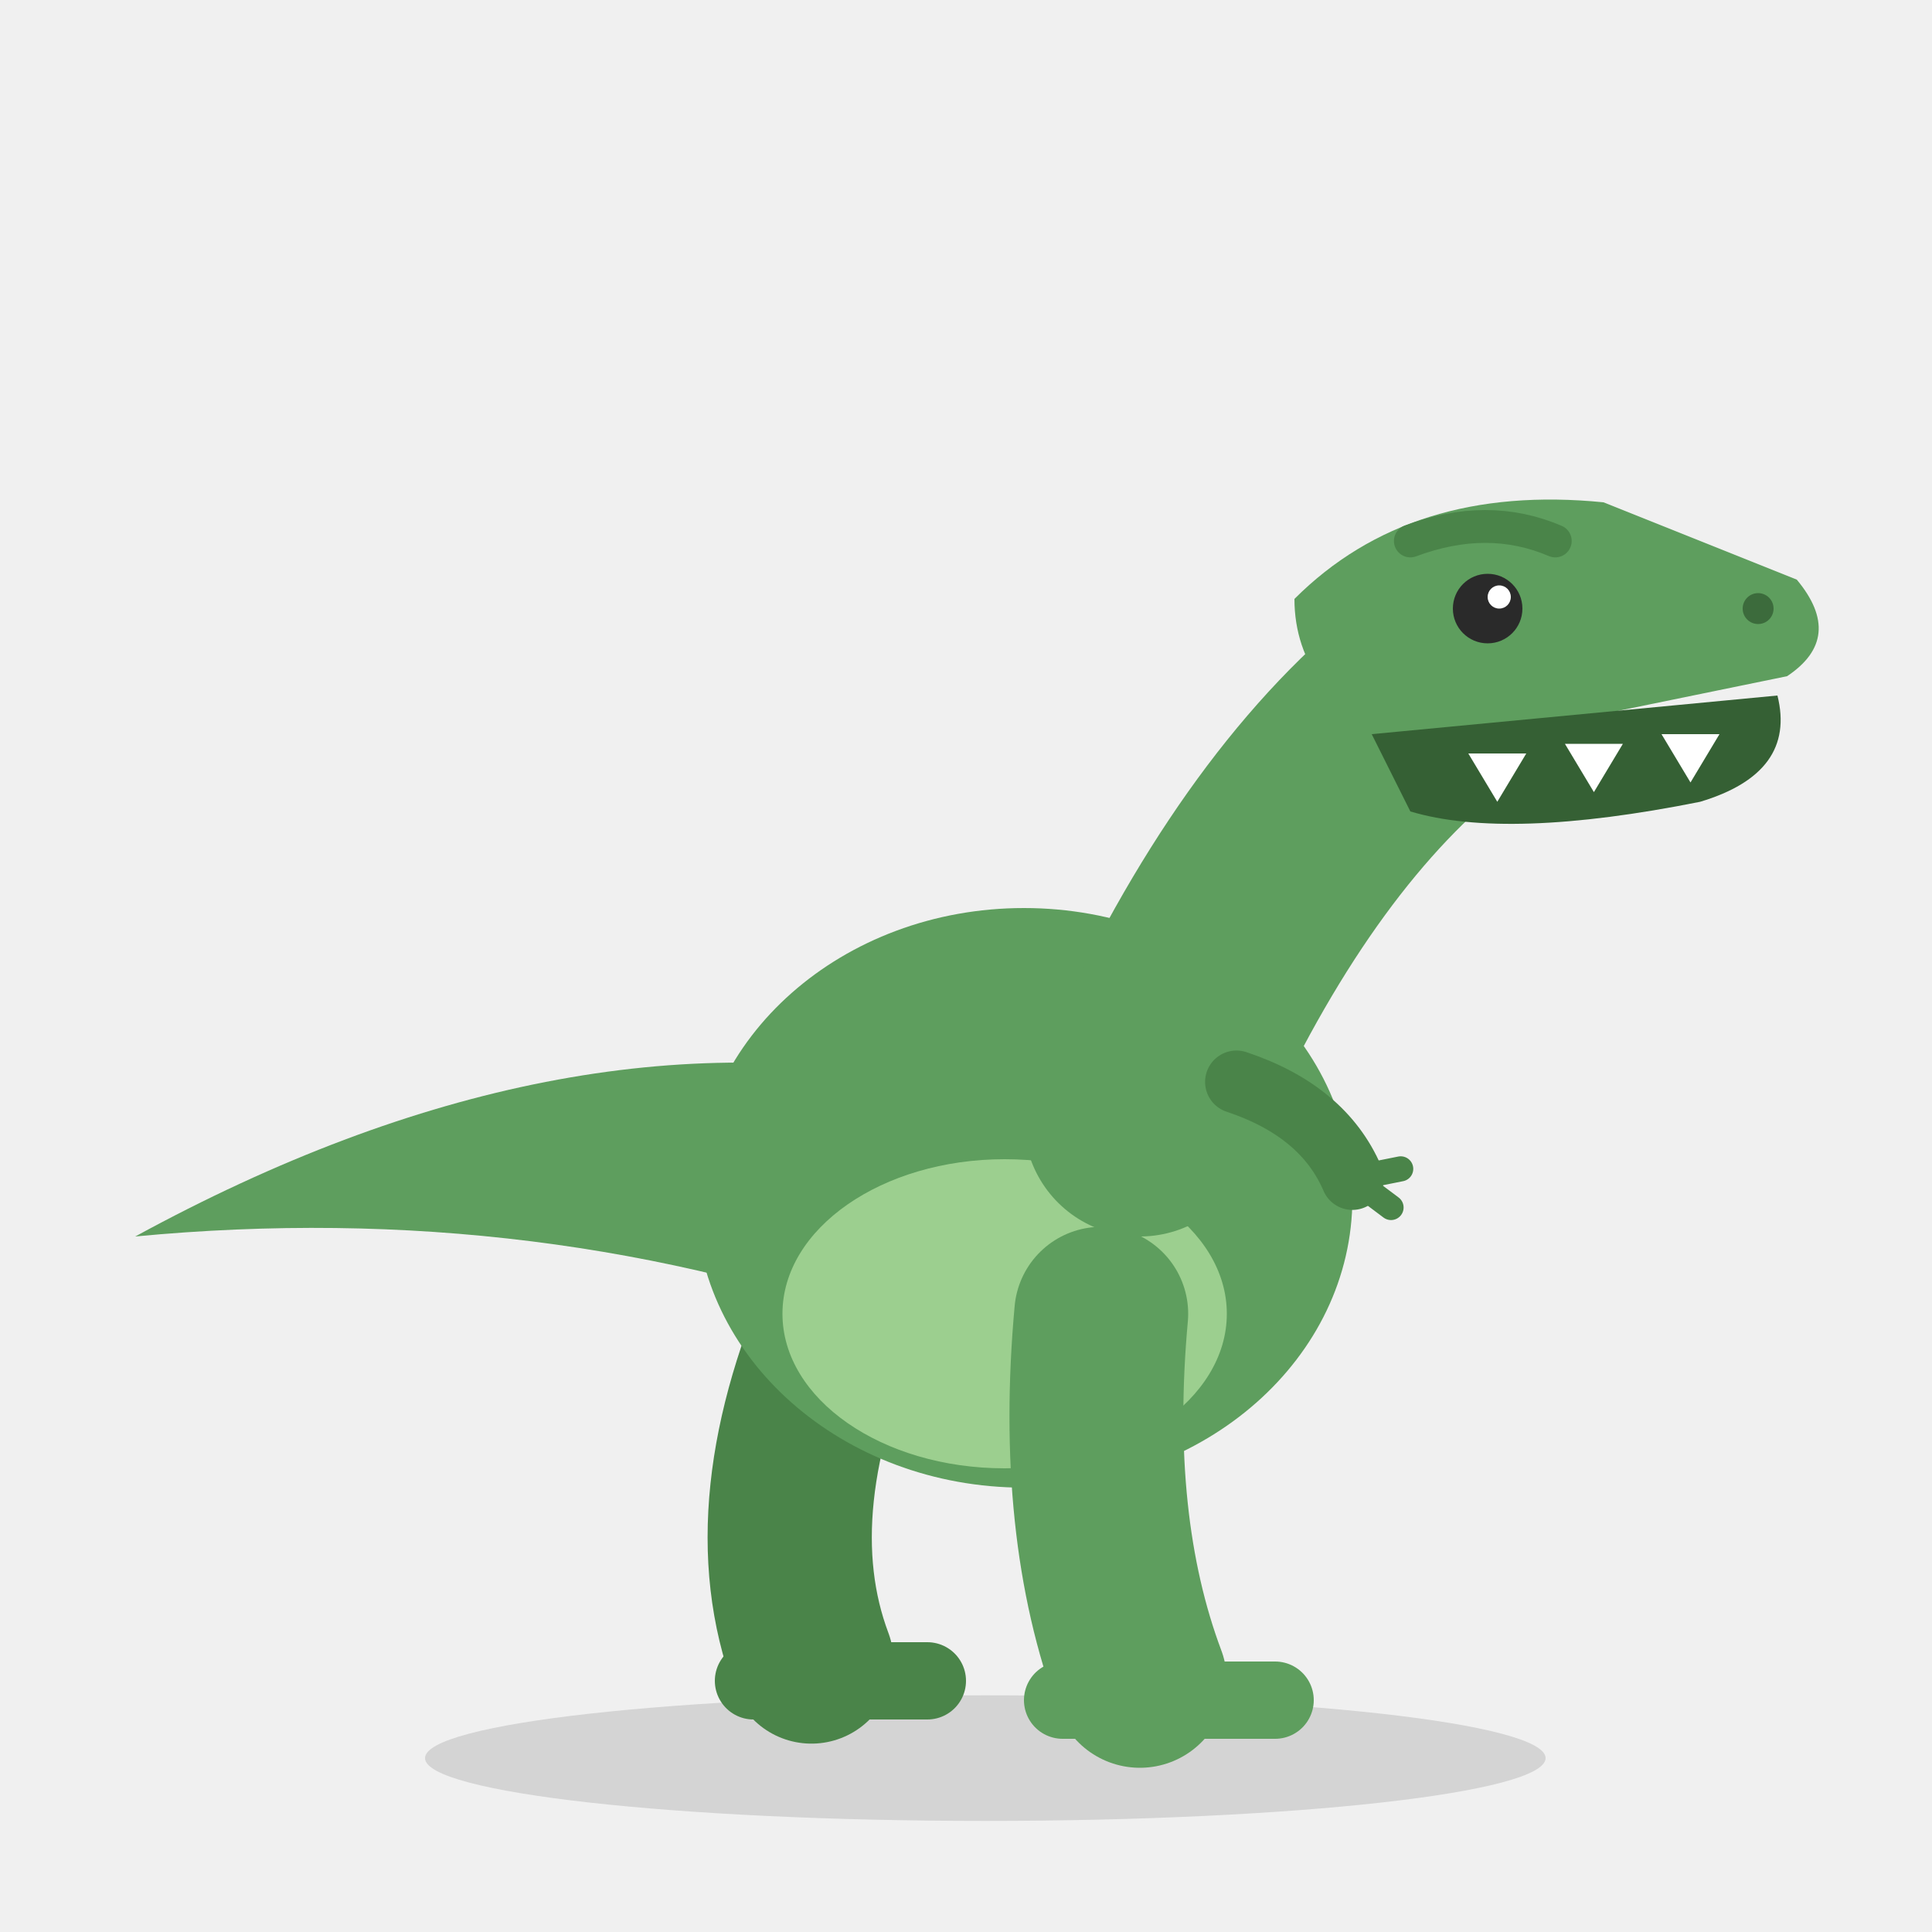
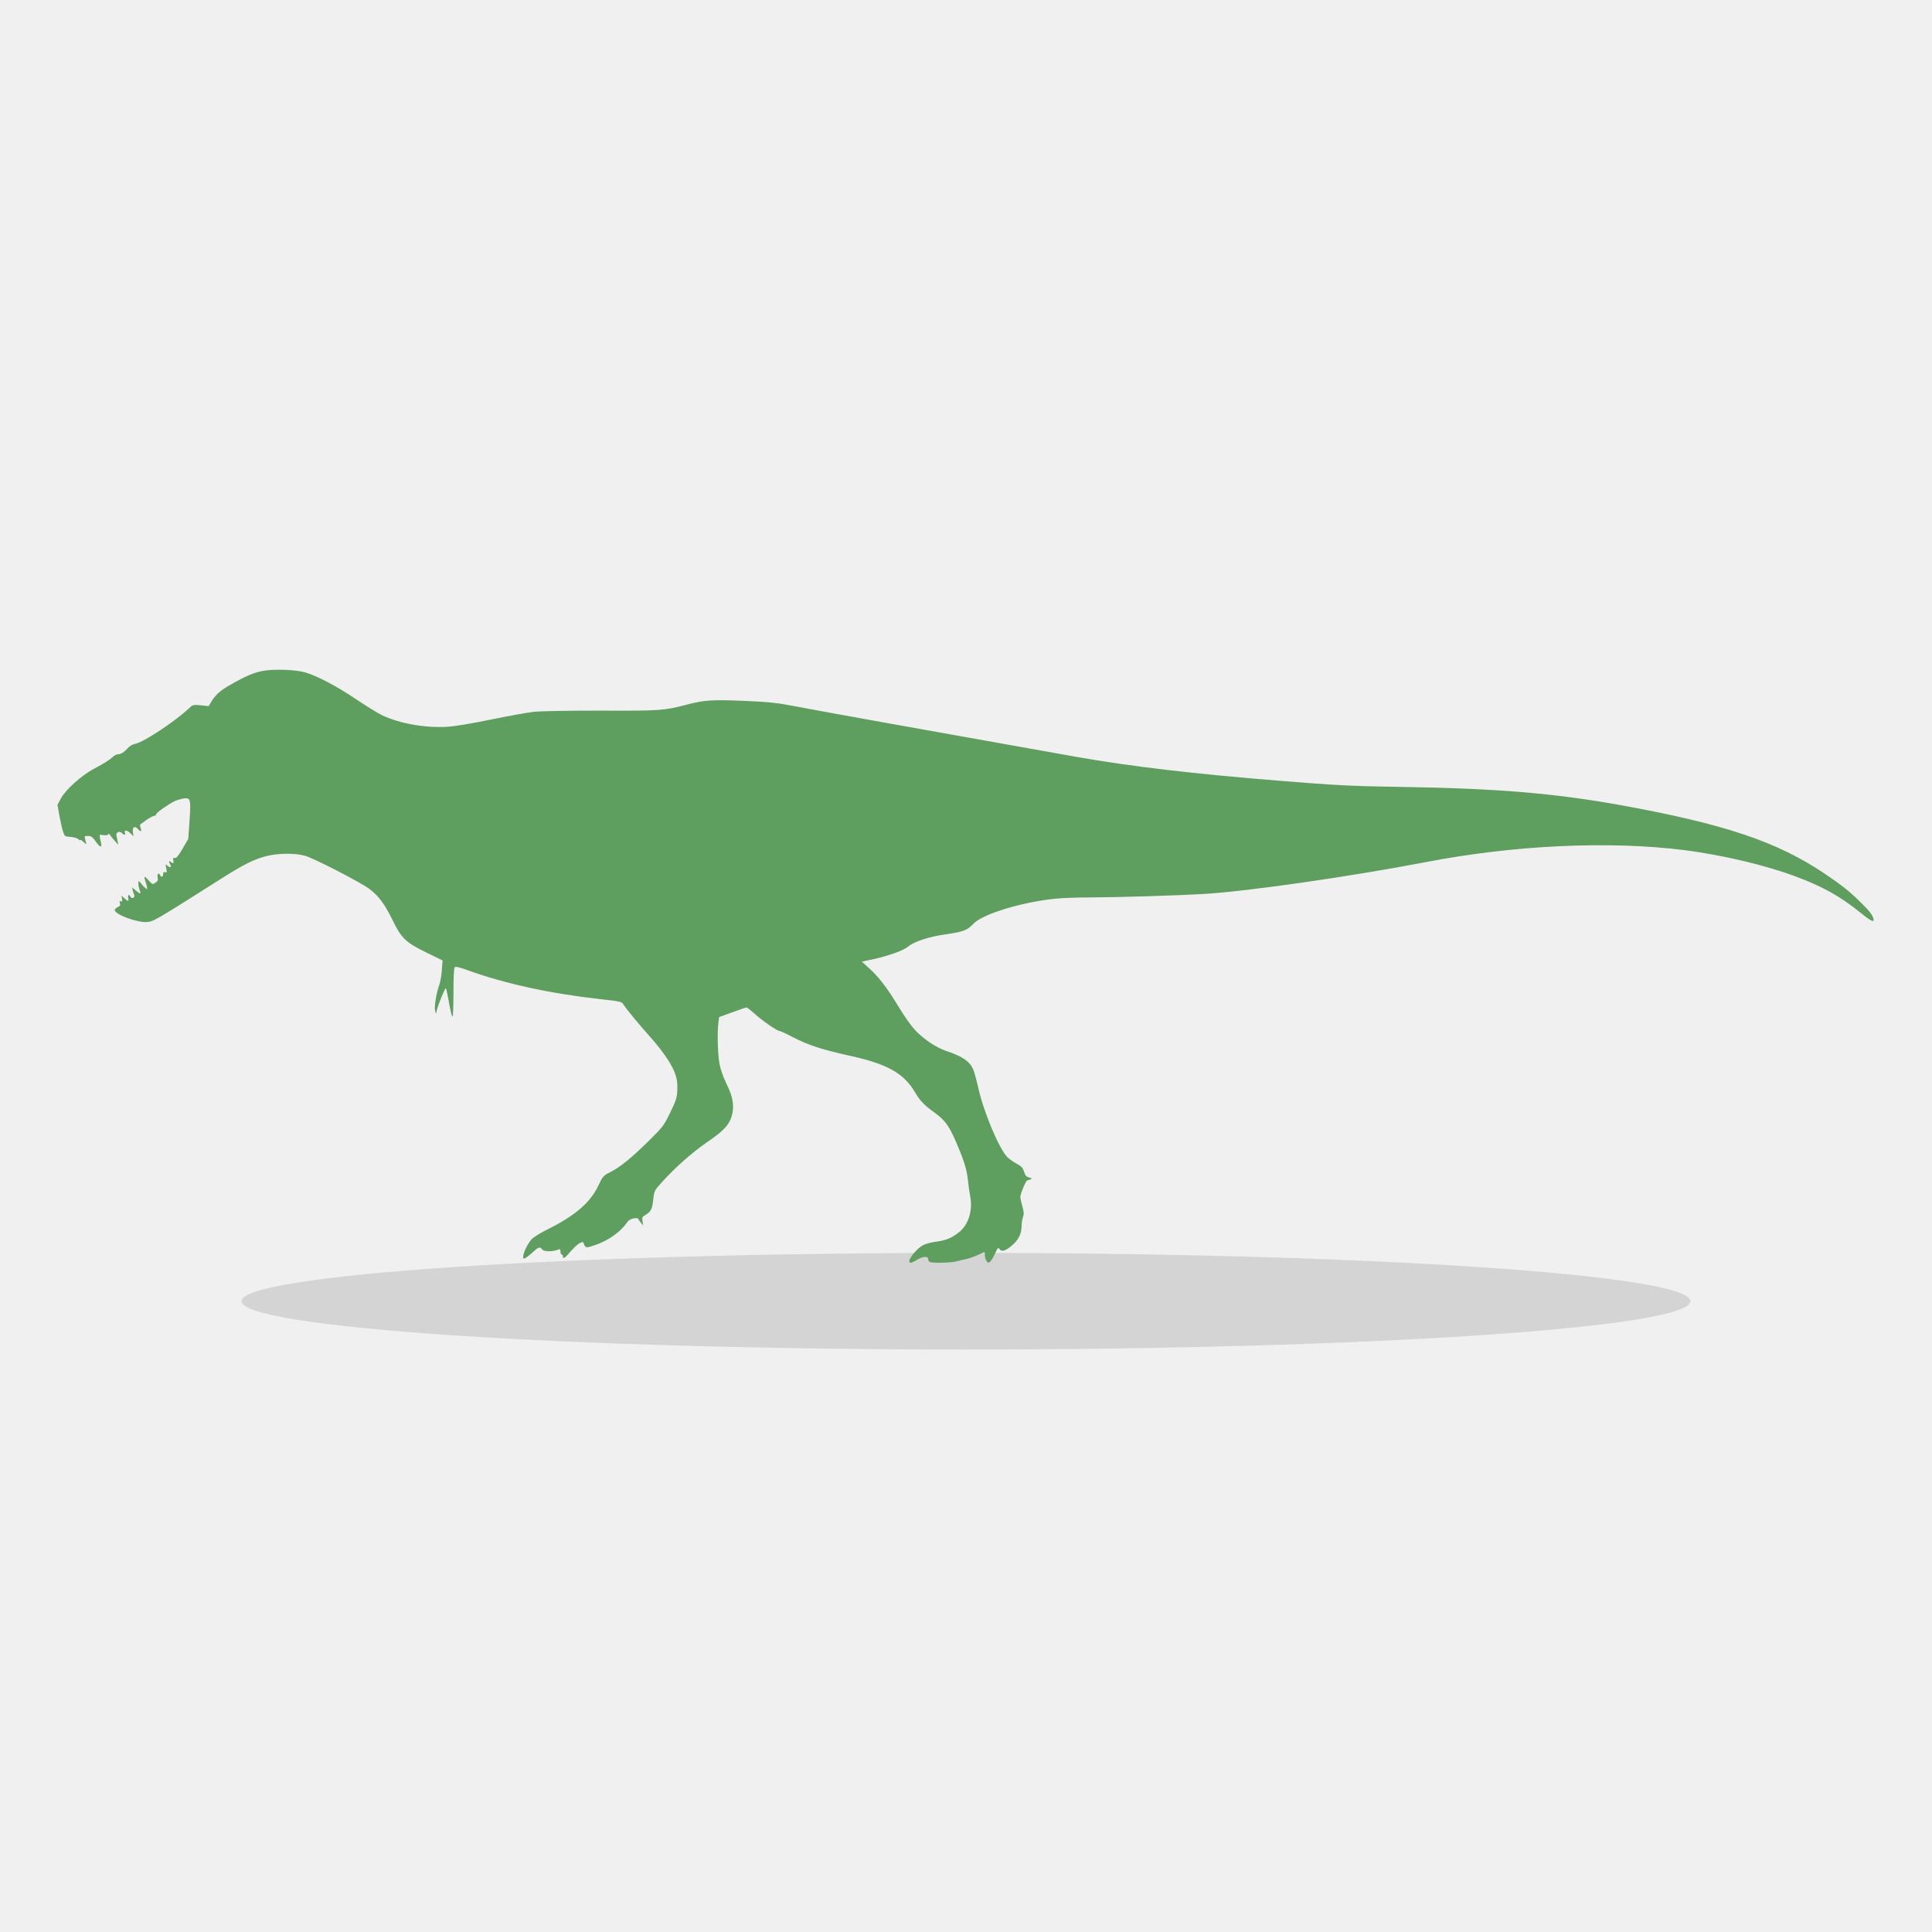
<svg xmlns="http://www.w3.org/2000/svg" viewBox="0 0 200 200">
-   <style>
- 		@media (prefers-reduced-motion: reduce) { .m { animation: none !important } }
- 		.sway { animation: sway 3.2s ease-in-out infinite; transform-origin: 92px 124px }
- 		@keyframes sway { 0%, 100% { transform: rotate(-2.5deg) } 50% { transform: rotate(2.5deg) } }
- 		.breathe { animation: breathe 3.2s ease-in-out infinite; transform-origin: 120px 108px }
- 		@keyframes breathe { 0%, 100% { transform: rotate(0deg) } 50% { transform: rotate(-2deg) } }
- 		.blink { animation: blink 4.6s ease-in-out infinite; transform-origin: 154px 63px }
- 		@keyframes blink { 0%, 92%, 100% { transform: scaleY(1) } 96% { transform: scaleY(.1) } }
- 	</style>
-   <ellipse cx="102" cy="182" rx="58" ry="6.5" fill="#000" opacity=".12" />
-   <g class="sway m">
-     <path d="M 96 112 Q 58 104 14 128 Q 56 124 94 138 Z" fill="#5E9E5E" />
-   </g>
-   <path d="M 88 134 Q 78 156 84 172" stroke="#4A8449" stroke-width="17" fill="none" stroke-linecap="round" />
-   <path d="M 78 174 L 96 174" stroke="#4A8449" stroke-width="8" fill="none" stroke-linecap="round" />
-   <ellipse cx="106" cy="124" rx="34" ry="30" fill="#5E9E5E" />
-   <ellipse cx="104" cy="136" rx="23" ry="16" fill="#9CCF8F" />
-   <path d="M 114 136 Q 112 158 118 174" stroke="#5E9E5E" stroke-width="18" fill="none" stroke-linecap="round" />
-   <path d="M 110 176 L 132 176" stroke="#5E9E5E" stroke-width="8" fill="none" stroke-linecap="round" />
-   <g class="breathe m">
-     <path d="M 118 116 Q 130 88 146 74" stroke="#5E9E5E" stroke-width="24" fill="none" stroke-linecap="round" />
-     <path d="M 128 112 q 9 3 12 10" stroke="#4A8449" stroke-width="6.5" fill="none" stroke-linecap="round" />
-     <path d="M 140 122 l 4 3 M 140 122 l 5 -1" stroke="#4A8449" stroke-width="2.6" fill="none" stroke-linecap="round" />
-     <path d="M 134 62 Q 146 50 166 52 L 186 60 Q 191 66 185 70 L 146 78 Q 134 72 134 62 Z" fill="#5E9E5E" />
-     <path d="M 142 76 L 184 72 Q 186 80 176 83 Q 156 87 146 84 Z" fill="#356034" />
-     <path d="M 152 78 l 3 5 l 3 -5 Z M 162 77 l 3 5 l 3 -5 Z M 172 76 l 3 5 l 3 -5 Z" fill="#fff" />
-     <path d="M 146 56 Q 154 53 161 56" stroke="#4A8449" stroke-width="3.4" fill="none" stroke-linecap="round" />
-     <g class="blink m">
-       <circle cx="154" cy="63" r="3.6" fill="#2A2A2A" />
-       <circle cx="155.2" cy="61.8" r="1.2" fill="#fff" />
+   <ellipse cx="100" cy="134.7" rx="75" ry="5" fill="#000" opacity=".12" />
+   <g fill="#5E9E5E">
+     <g transform="translate(6.000,69.279) scale(0.122396)">
+       <g transform="translate(0,502) scale(0.1,-0.1)">
+         <path d="M1733 5006 c-80 -16 -146 -44 -274 -117 -87 -49 -130 -88 -165 -149 l-19 -32 -67 7 c-66 6 -67 6 -105 -30 -110 -104 -373 -278 -443 -294 -29 -6 -54 -20 -70 -39 -28 -33 -60 -52 -86 -52 -10 0 -28 -10 -41 -22 -26 -25 -71 -53 -157 -99 -106 -56 -243 -179 -282 -253 l-28 -53 17 -96 c10 -52 23 -112 31 -133 12 -37 15 -39 62 -42 27 -2 57 -10 66 -19 10 -9 18 -12 18 -8 0 5 11 -2 25 -15 28 -27 28 -27 16 18 -9 31 -9 32 23 32 27 0 37 -7 64 -45 36 -51 55 -58 47 -17 -18 81 -19 75 19 69 22 -3 37 -1 40 6 4 8 10 5 18 -7 7 -11 25 -33 41 -50 l27 -31 -5 30 c-4 17 -8 40 -11 51 -5 26 29 39 47 18 15 -18 33 -18 26 1 -11 27 15 27 43 0 l29 -28 -5 35 c-7 43 15 57 42 27 24 -27 35 -24 23 8 -5 14 -6 29 -1 32 4 3 29 21 54 39 26 17 54 32 62 32 9 0 16 6 16 13 0 12 98 82 156 111 18 8 49 18 71 22 65 10 68 -1 56 -184 l-11 -157 -48 -83 c-37 -63 -53 -82 -66 -78 -15 3 -17 -1 -12 -20 7 -26 -5 -31 -24 -12 -14 14 -16 -1 -3 -22 15 -23 1 -33 -21 -13 -20 17 -20 17 -12 -21 6 -34 5 -38 -10 -33 -11 5 -16 1 -16 -13 0 -24 -16 -35 -24 -15 -11 28 -29 16 -23 -15 5 -24 2 -33 -19 -46 -24 -16 -25 -16 -59 22 -38 43 -42 37 -20 -26 8 -24 12 -46 9 -49 -3 -3 -21 12 -40 34 -33 40 -34 40 -34 13 0 -15 5 -39 10 -54 15 -37 8 -39 -30 -7 l-33 28 6 -27 c4 -14 9 -33 13 -41 3 -8 -2 -17 -11 -21 -9 -3 -18 0 -21 9 -10 25 -27 17 -20 -10 8 -31 -1 -32 -32 -2 l-25 22 5 -27 c4 -20 1 -25 -10 -21 -11 5 -13 1 -8 -15 6 -17 2 -24 -18 -34 -14 -6 -26 -17 -26 -25 0 -37 192 -108 274 -101 55 5 64 10 621 363 200 127 282 167 389 195 97 24 233 26 320 4 72 -18 463 -219 547 -280 80 -59 132 -129 198 -264 75 -155 112 -191 289 -277 l135 -66 -6 -81 c-3 -45 -13 -101 -22 -126 -25 -67 -44 -187 -35 -218 l7 -27 7 30 c12 51 71 194 77 187 3 -4 11 -38 18 -77 21 -119 33 -167 39 -160 4 4 7 96 7 205 0 128 4 203 11 210 7 7 39 0 110 -26 315 -114 698 -197 1119 -244 164 -18 181 -21 195 -42 32 -48 131 -168 229 -278 115 -129 194 -248 217 -329 11 -34 15 -79 12 -125 -3 -62 -11 -86 -60 -186 -53 -110 -61 -120 -179 -237 -147 -145 -241 -222 -327 -266 -61 -31 -64 -35 -102 -115 -67 -143 -199 -256 -434 -372 -60 -30 -117 -66 -132 -83 -46 -55 -84 -150 -64 -162 5 -3 34 17 65 45 60 55 71 59 90 33 14 -19 82 -21 129 -4 24 10 26 8 26 -14 0 -14 5 -25 10 -25 6 0 10 -7 10 -15 0 -27 18 -16 66 41 26 30 60 62 76 70 27 14 29 14 38 -11 11 -30 20 -31 94 -5 109 37 214 111 265 186 14 22 32 34 58 39 24 4 39 3 41 -4 2 -6 12 -21 23 -33 l19 -23 -6 36 c-5 33 -3 38 30 57 42 25 53 49 62 137 7 63 9 67 77 142 112 123 252 247 380 335 134 92 179 139 203 211 27 83 16 164 -40 277 -29 60 -52 124 -61 173 -15 80 -20 268 -9 350 l6 45 113 41 c62 23 115 41 119 41 4 0 38 -26 74 -59 69 -61 186 -141 206 -141 7 0 59 -24 116 -54 128 -66 239 -102 477 -155 319 -70 457 -148 553 -311 42 -71 75 -105 160 -167 99 -72 131 -118 206 -299 51 -122 73 -198 80 -274 3 -36 12 -97 19 -135 23 -117 -11 -236 -86 -300 -62 -52 -115 -75 -192 -85 -42 -5 -94 -18 -116 -29 -70 -36 -153 -151 -108 -151 6 0 30 11 52 25 50 30 95 33 95 6 0 -10 7 -22 16 -25 25 -10 176 -6 219 5 22 6 60 14 84 20 24 5 69 20 99 34 30 14 56 25 58 25 2 0 4 -13 4 -28 0 -16 6 -37 14 -47 12 -17 16 -17 31 -5 9 8 28 39 41 69 22 49 26 53 38 36 18 -25 51 -15 104 31 55 46 82 100 82 160 0 26 5 62 12 80 9 25 8 44 -6 95 -10 35 -17 69 -17 74 0 26 46 137 58 141 46 14 48 17 17 25 -24 7 -33 17 -43 49 -10 34 -21 45 -63 68 -28 15 -64 41 -80 57 -70 74 -198 379 -243 580 -15 66 -34 136 -42 155 -29 72 -91 115 -226 160 -89 29 -202 105 -272 183 -31 33 -90 118 -132 187 -97 161 -170 257 -250 329 l-64 58 103 22 c130 29 250 73 288 105 53 44 180 85 325 105 140 20 176 33 225 86 77 83 400 183 692 214 54 6 186 11 295 11 238 1 719 15 973 30 367 22 1234 147 1870 269 748 144 1551 181 2187 101 323 -42 681 -126 938 -222 229 -85 378 -168 549 -306 93 -76 123 -89 110 -49 -10 34 -36 66 -116 144 -86 85 -157 141 -294 233 -403 272 -849 421 -1724 580 -568 102 -1047 142 -1875 155 -397 6 -553 14 -1005 51 -724 58 -1269 122 -1727 203 -1214 216 -2130 380 -2348 422 -187 36 -236 41 -450 51 -284 12 -343 8 -495 -31 -195 -51 -222 -53 -732 -51 -298 0 -512 -4 -570 -11 -51 -6 -212 -35 -358 -65 -166 -34 -304 -57 -370 -61 -184 -10 -389 25 -543 95 -35 16 -134 77 -222 136 -170 115 -341 204 -440 231 -83 22 -262 28 -352 11z" />
+       </g>
    </g>
-     <circle cx="182" cy="63" r="1.6" fill="#3C6B3C" />
  </g>
</svg>
